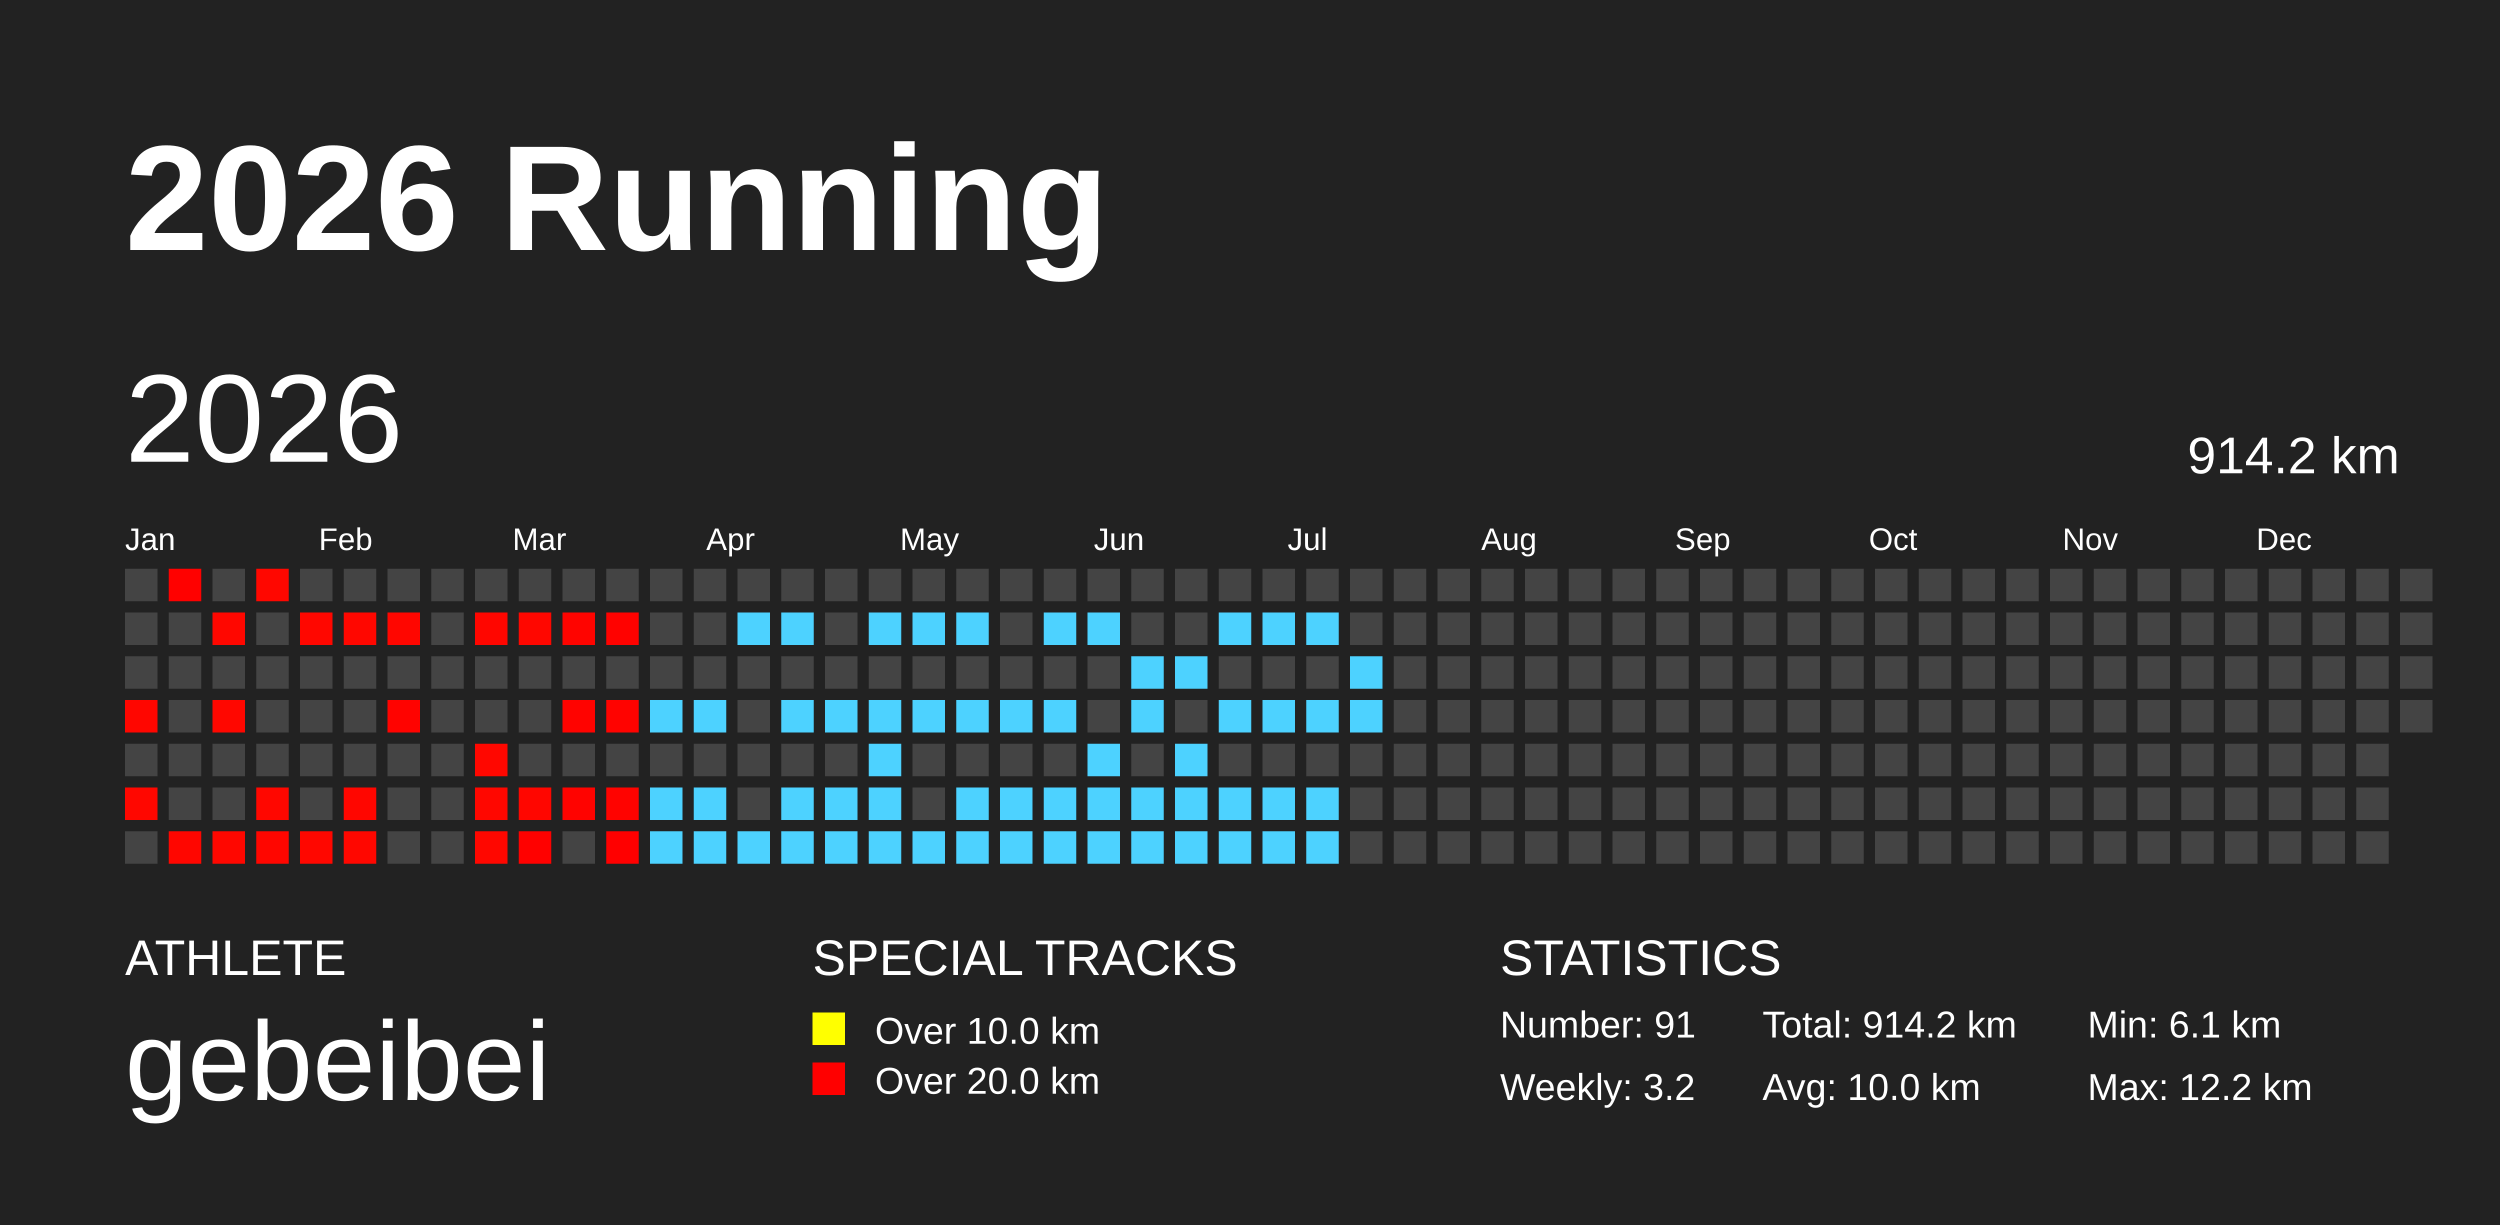
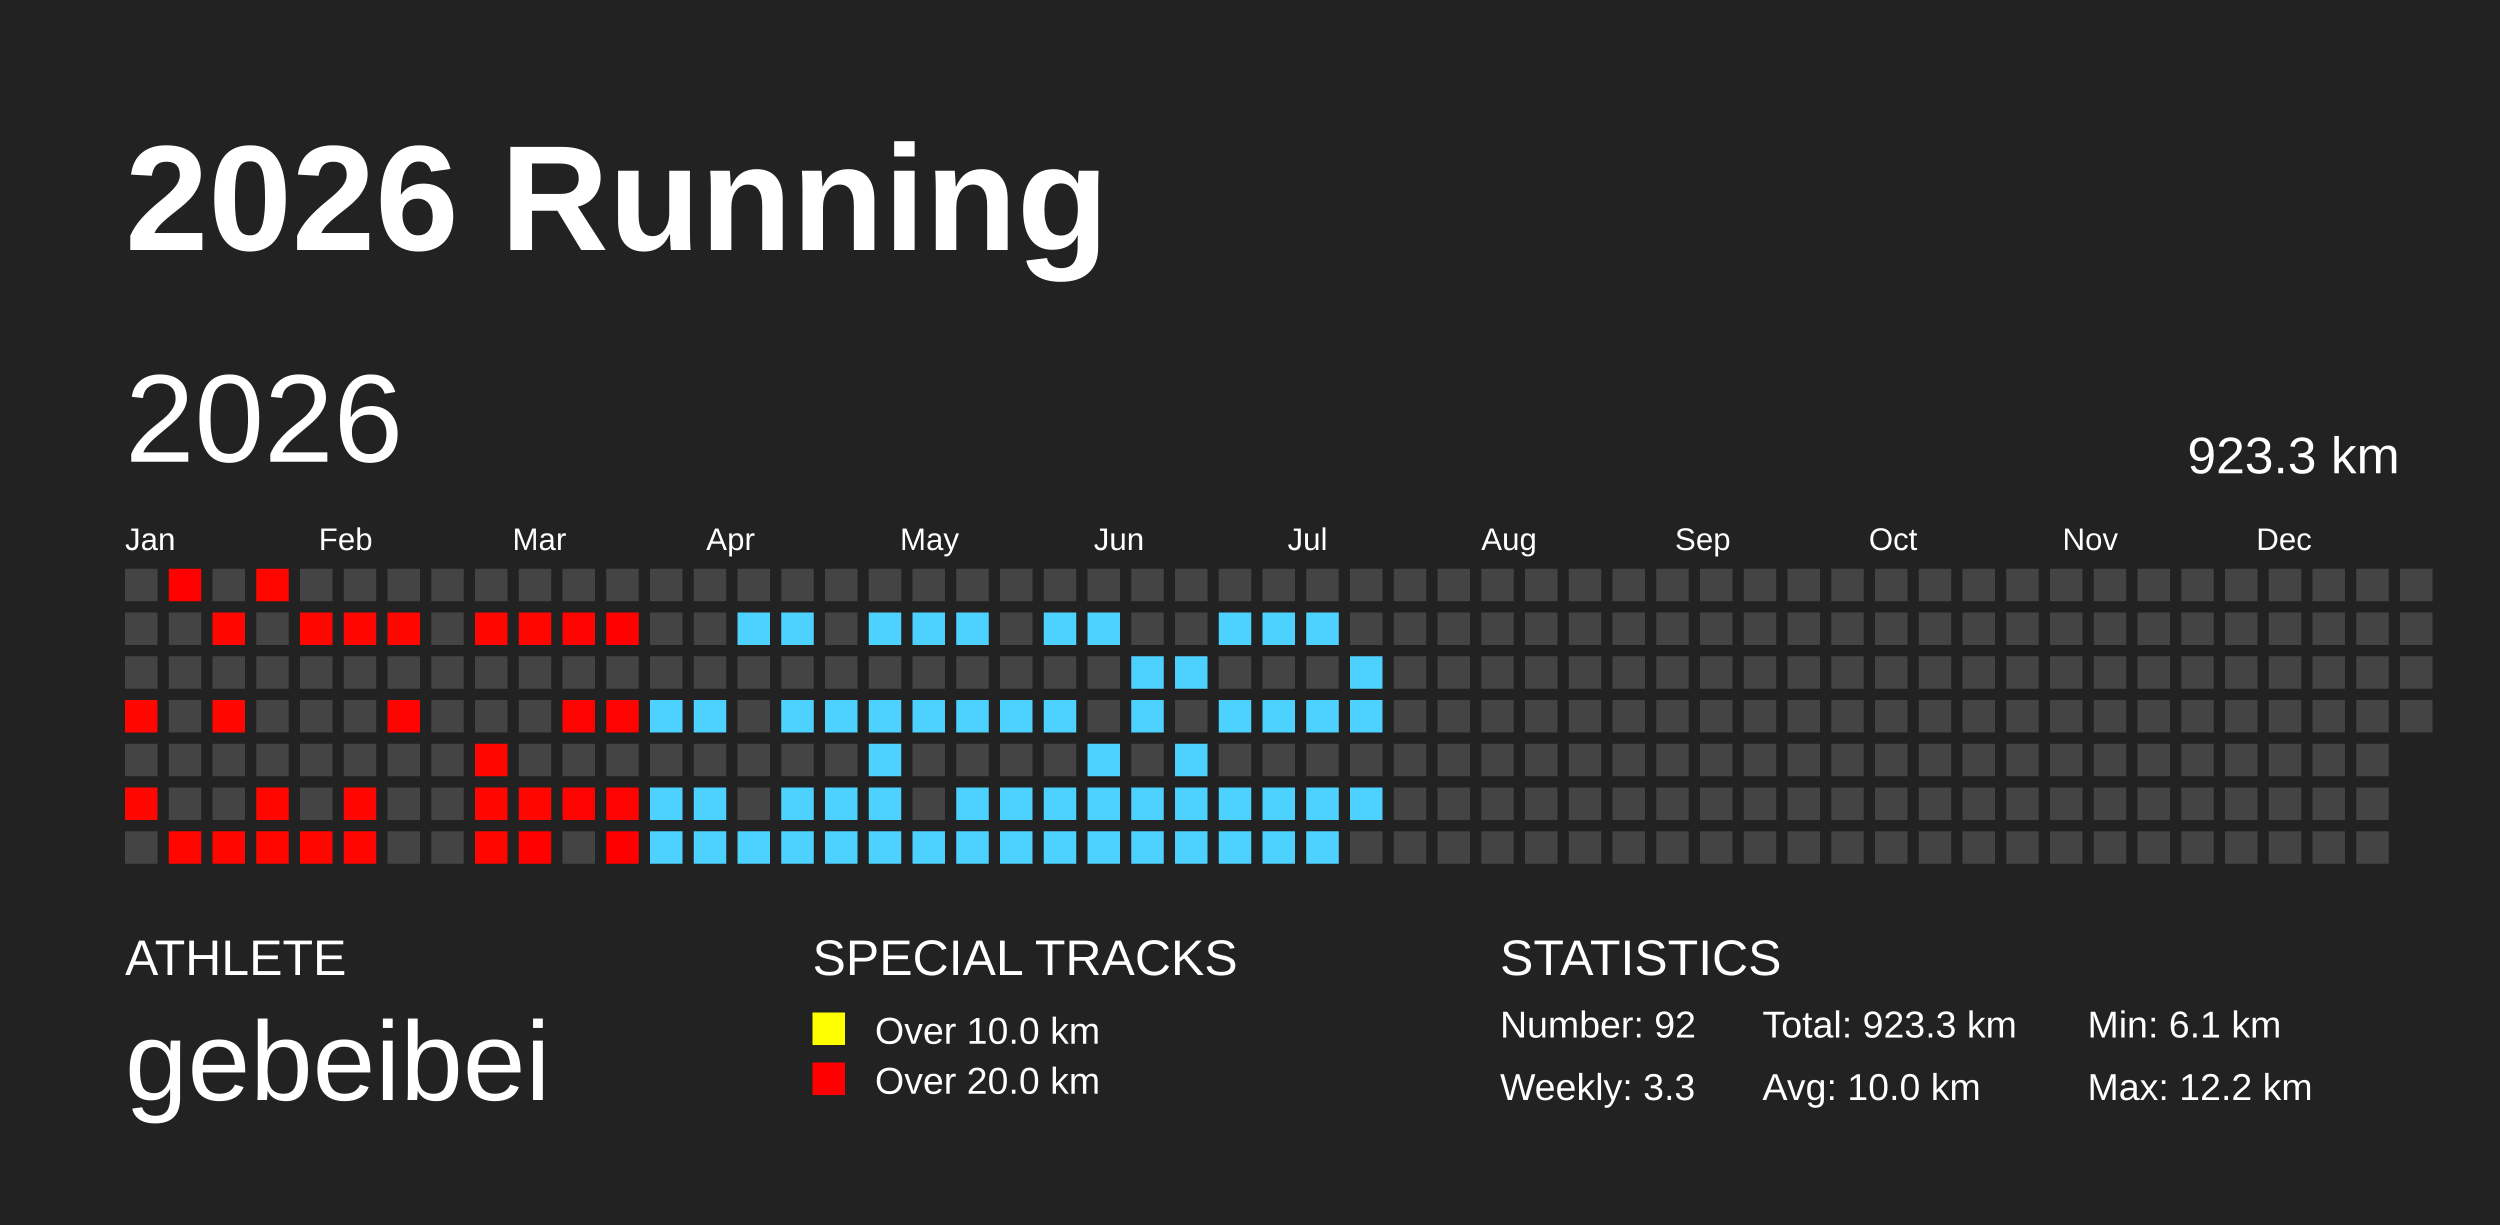
<svg xmlns="http://www.w3.org/2000/svg" baseProfile="full" height="98mm" version="1.1" viewBox="0,0,200,98" width="200mm">
  <defs />
  <rect fill="#222222" height="98" width="200" x="0" y="0" />
  <text fill="#FFFFFF" style="font-size:12px; font-family:Arial; font-weight:bold;" x="10" y="20">2026 Running</text>
  <text fill="#FFFFFF" style="font-size:4px; font-family:Arial" x="10" y="78">ATHLETE</text>
  <text fill="#FFFFFF" style="font-size:9px; font-family:Arial" x="10" y="88">gebeibei</text>
  <text fill="#FFFFFF" style="font-size:4px; font-family:Arial" x="65" y="78">SPECIAL TRACKS</text>
  <rect fill="yellow" height="2.6" width="2.6" x="65" y="81" />
  <text fill="#FFFFFF" style="font-size:3px; font-family:Arial" x="70" y="83.5">Over 10.0 km</text>
  <rect fill="red" height="2.6" width="2.6" x="65" y="85" />
  <text fill="#FFFFFF" style="font-size:3px; font-family:Arial" x="70" y="87.5">Over 20.0 km</text>
  <text fill="#FFFFFF" style="font-size:4px; font-family:Arial" x="120" y="78">STATISTICS</text>
-   <text fill="#FFFFFF" style="font-size:3px; font-family:Arial" x="120" y="83">Number: 91</text>
-   <text fill="#FFFFFF" style="font-size:3px; font-family:Arial" x="120" y="88">Weekly: 3.2</text>
-   <text fill="#FFFFFF" style="font-size:3px; font-family:Arial" x="141" y="83">Total: 914.2 km</text>
+   <text fill="#FFFFFF" style="font-size:3px; font-family:Arial" x="120" y="83">Number: 92</text>
+   <text fill="#FFFFFF" style="font-size:3px; font-family:Arial" x="120" y="88">Weekly: 3.3</text>
+   <text fill="#FFFFFF" style="font-size:3px; font-family:Arial" x="141" y="83">Total: 923.3 km</text>
  <text fill="#FFFFFF" style="font-size:3px; font-family:Arial" x="141" y="88">Avg: 10.0 km</text>
  <text fill="#FFFFFF" style="font-size:3px; font-family:Arial" x="167" y="83">Min: 6.1 km</text>
  <text fill="#FFFFFF" style="font-size:3px; font-family:Arial" x="167" y="88">Max: 12.2 km</text>
  <text dominant-baseline="hanging" fill="#FFFFFF" style="font-size:10.0px; font-family:Arial;" x="10" y="30">2026</text>
-   <text dominant-baseline="hanging" fill="#FFFFFF" style="font-size:4.125px; font-family:Arial;" x="175" y="35">914.2 km</text>
+   <text dominant-baseline="hanging" fill="#FFFFFF" style="font-size:4.125px; font-family:Arial;" x="175" y="35">923.3 km</text>
  <text fill="#FFFFFF" style="font-size:2.5px; font-family:Arial" x="10.0" y="44">Jan</text>
  <text fill="#FFFFFF" style="font-size:2.5px; font-family:Arial" x="25.5" y="44">Feb</text>
  <text fill="#FFFFFF" style="font-size:2.5px; font-family:Arial" x="41.0" y="44">Mar</text>
  <text fill="#FFFFFF" style="font-size:2.5px; font-family:Arial" x="56.5" y="44">Apr</text>
  <text fill="#FFFFFF" style="font-size:2.5px; font-family:Arial" x="72.0" y="44">May</text>
  <text fill="#FFFFFF" style="font-size:2.5px; font-family:Arial" x="87.5" y="44">Jun</text>
  <text fill="#FFFFFF" style="font-size:2.5px; font-family:Arial" x="103.0" y="44">Jul</text>
  <text fill="#FFFFFF" style="font-size:2.5px; font-family:Arial" x="118.5" y="44">Aug</text>
  <text fill="#FFFFFF" style="font-size:2.5px; font-family:Arial" x="134.0" y="44">Sep</text>
  <text fill="#FFFFFF" style="font-size:2.5px; font-family:Arial" x="149.5" y="44">Oct</text>
  <text fill="#FFFFFF" style="font-size:2.5px; font-family:Arial" x="165.0" y="44">Nov</text>
  <text fill="#FFFFFF" style="font-size:2.5px; font-family:Arial" x="180.5" y="44">Dec</text>
  <rect fill="#444444" height="2.6" width="2.6" x="10.0" y="45.5" />
  <rect fill="#444444" height="2.6" width="2.6" x="10.0" y="49.0" />
  <rect fill="#444444" height="2.6" width="2.6" x="10.0" y="52.5" />
  <rect fill="#ff0600" height="2.6" width="2.6" x="10.0" y="56.0" />
  <rect fill="#444444" height="2.6" width="2.6" x="10.0" y="59.5" />
  <rect fill="#ff0700" height="2.6" width="2.6" x="10.0" y="63.0" />
  <rect fill="#444444" height="2.6" width="2.6" x="10.0" y="66.5" />
  <rect fill="#ff0100" height="2.6" width="2.6" x="13.5" y="45.5" />
  <rect fill="#444444" height="2.6" width="2.6" x="13.5" y="49.0" />
  <rect fill="#444444" height="2.6" width="2.6" x="13.5" y="52.5" />
  <rect fill="#444444" height="2.6" width="2.6" x="13.5" y="56.0" />
  <rect fill="#444444" height="2.6" width="2.6" x="13.5" y="59.5" />
  <rect fill="#444444" height="2.6" width="2.6" x="13.5" y="63.0" />
  <rect fill="#ff0600" height="2.6" width="2.6" x="13.5" y="66.5" />
  <rect fill="#444444" height="2.6" width="2.6" x="17.0" y="45.5" />
  <rect fill="#ff0700" height="2.6" width="2.6" x="17.0" y="49.0" />
  <rect fill="#444444" height="2.6" width="2.6" x="17.0" y="52.5" />
  <rect fill="#ff0700" height="2.6" width="2.6" x="17.0" y="56.0" />
  <rect fill="#444444" height="2.6" width="2.6" x="17.0" y="59.5" />
  <rect fill="#444444" height="2.6" width="2.6" x="17.0" y="63.0" />
  <rect fill="#ff0700" height="2.6" width="2.6" x="17.0" y="66.5" />
  <rect fill="#ff0700" height="2.6" width="2.6" x="20.5" y="45.5" />
  <rect fill="#444444" height="2.6" width="2.6" x="20.5" y="49.0" />
  <rect fill="#444444" height="2.6" width="2.6" x="20.5" y="52.5" />
  <rect fill="#444444" height="2.6" width="2.6" x="20.5" y="56.0" />
  <rect fill="#444444" height="2.6" width="2.6" x="20.5" y="59.5" />
  <rect fill="#ff0700" height="2.6" width="2.6" x="20.5" y="63.0" />
  <rect fill="#ff0600" height="2.6" width="2.6" x="20.5" y="66.5" />
  <rect fill="#444444" height="2.6" width="2.6" x="24.0" y="45.5" />
  <rect fill="#ff0700" height="2.6" width="2.6" x="24.0" y="49.0" />
  <rect fill="#444444" height="2.6" width="2.6" x="24.0" y="52.5" />
  <rect fill="#444444" height="2.6" width="2.6" x="24.0" y="56.0" />
  <rect fill="#444444" height="2.6" width="2.6" x="24.0" y="59.5" />
  <rect fill="#444444" height="2.6" width="2.6" x="24.0" y="63.0" />
  <rect fill="#ff0700" height="2.6" width="2.6" x="24.0" y="66.5" />
  <rect fill="#444444" height="2.6" width="2.6" x="27.5" y="45.5" />
  <rect fill="#ff0700" height="2.6" width="2.6" x="27.5" y="49.0" />
  <rect fill="#444444" height="2.6" width="2.6" x="27.5" y="52.5" />
  <rect fill="#444444" height="2.6" width="2.6" x="27.5" y="56.0" />
  <rect fill="#444444" height="2.6" width="2.6" x="27.5" y="59.5" />
  <rect fill="#ff0600" height="2.6" width="2.6" x="27.5" y="63.0" />
  <rect fill="#ff0700" height="2.6" width="2.6" x="27.5" y="66.5" />
  <rect fill="#444444" height="2.6" width="2.6" x="31.0" y="45.5" />
  <rect fill="#ff0600" height="2.6" width="2.6" x="31.0" y="49.0" />
  <rect fill="#444444" height="2.6" width="2.6" x="31.0" y="52.5" />
  <rect fill="#ff0300" height="2.6" width="2.6" x="31.0" y="56.0" />
  <rect fill="#444444" height="2.6" width="2.6" x="31.0" y="59.5" />
  <rect fill="#444444" height="2.6" width="2.6" x="31.0" y="63.0" />
  <rect fill="#444444" height="2.6" width="2.6" x="31.0" y="66.5" />
  <rect fill="#444444" height="2.6" width="2.6" x="34.5" y="45.5" />
  <rect fill="#444444" height="2.6" width="2.6" x="34.5" y="49.0" />
  <rect fill="#444444" height="2.6" width="2.6" x="34.5" y="52.5" />
  <rect fill="#444444" height="2.6" width="2.6" x="34.5" y="56.0" />
  <rect fill="#444444" height="2.6" width="2.6" x="34.5" y="59.5" />
  <rect fill="#444444" height="2.6" width="2.6" x="34.5" y="63.0" />
  <rect fill="#444444" height="2.6" width="2.6" x="34.5" y="66.5" />
  <rect fill="#444444" height="2.6" width="2.6" x="38.0" y="45.5" />
  <rect fill="#ff0600" height="2.6" width="2.6" x="38.0" y="49.0" />
  <rect fill="#444444" height="2.6" width="2.6" x="38.0" y="52.5" />
  <rect fill="#444444" height="2.6" width="2.6" x="38.0" y="56.0" />
  <rect fill="#ff0700" height="2.6" width="2.6" x="38.0" y="59.5" />
  <rect fill="#ff0700" height="2.6" width="2.6" x="38.0" y="63.0" />
  <rect fill="#ff0700" height="2.6" width="2.6" x="38.0" y="66.5" />
  <rect fill="#444444" height="2.6" width="2.6" x="41.5" y="45.5" />
  <rect fill="#ff0700" height="2.6" width="2.6" x="41.5" y="49.0" />
  <rect fill="#444444" height="2.6" width="2.6" x="41.5" y="52.5" />
  <rect fill="#444444" height="2.6" width="2.6" x="41.5" y="56.0" />
  <rect fill="#444444" height="2.6" width="2.6" x="41.5" y="59.5" />
  <rect fill="#ff0600" height="2.6" width="2.6" x="41.5" y="63.0" />
  <rect fill="#ff0100" height="2.6" width="2.6" x="41.5" y="66.5" />
  <rect fill="#444444" height="2.6" width="2.6" x="45.0" y="45.5" />
  <rect fill="#ff0400" height="2.6" width="2.6" x="45.0" y="49.0" />
  <rect fill="#444444" height="2.6" width="2.6" x="45.0" y="52.5" />
  <rect fill="#ff0300" height="2.6" width="2.6" x="45.0" y="56.0" />
  <rect fill="#444444" height="2.6" width="2.6" x="45.0" y="59.5" />
  <rect fill="#ff0300" height="2.6" width="2.6" x="45.0" y="63.0" />
  <rect fill="#444444" height="2.6" width="2.6" x="45.0" y="66.5" />
  <rect fill="#444444" height="2.6" width="2.6" x="48.5" y="45.5" />
  <rect fill="#ff0200" height="2.6" width="2.6" x="48.5" y="49.0" />
  <rect fill="#444444" height="2.6" width="2.6" x="48.5" y="52.5" />
  <rect fill="#ff0300" height="2.6" width="2.6" x="48.5" y="56.0" />
  <rect fill="#444444" height="2.6" width="2.6" x="48.5" y="59.5" />
  <rect fill="#ff0300" height="2.6" width="2.6" x="48.5" y="63.0" />
  <rect fill="#ff0000" height="2.6" width="2.6" x="48.5" y="66.5" />
  <rect fill="#444444" height="2.6" width="2.6" x="52.0" y="45.5" />
  <rect fill="#444444" height="2.6" width="2.6" x="52.0" y="49.0" />
  <rect fill="#444444" height="2.6" width="2.6" x="52.0" y="52.5" />
  <rect fill="#4dd2ff" height="2.6" width="2.6" x="52.0" y="56.0" />
  <rect fill="#444444" height="2.6" width="2.6" x="52.0" y="59.5" />
  <rect fill="#4dd2ff" height="2.6" width="2.6" x="52.0" y="63.0" />
  <rect fill="#4dd2ff" height="2.6" width="2.6" x="52.0" y="66.5" />
  <rect fill="#444444" height="2.6" width="2.6" x="55.5" y="45.5" />
  <rect fill="#444444" height="2.6" width="2.6" x="55.5" y="49.0" />
  <rect fill="#444444" height="2.6" width="2.6" x="55.5" y="52.5" />
  <rect fill="#4dd2ff" height="2.6" width="2.6" x="55.5" y="56.0" />
  <rect fill="#444444" height="2.6" width="2.6" x="55.5" y="59.5" />
  <rect fill="#4dd2ff" height="2.6" width="2.6" x="55.5" y="63.0" />
  <rect fill="#4dd2ff" height="2.6" width="2.6" x="55.5" y="66.5" />
  <rect fill="#444444" height="2.6" width="2.6" x="59.0" y="45.5" />
  <rect fill="#4dd2ff" height="2.6" width="2.6" x="59.0" y="49.0" />
  <rect fill="#444444" height="2.6" width="2.6" x="59.0" y="52.5" />
  <rect fill="#444444" height="2.6" width="2.6" x="59.0" y="56.0" />
  <rect fill="#444444" height="2.6" width="2.6" x="59.0" y="59.5" />
  <rect fill="#444444" height="2.6" width="2.6" x="59.0" y="63.0" />
  <rect fill="#4dd2ff" height="2.6" width="2.6" x="59.0" y="66.5" />
  <rect fill="#444444" height="2.6" width="2.6" x="62.5" y="45.5" />
  <rect fill="#4dd2ff" height="2.6" width="2.6" x="62.5" y="49.0" />
  <rect fill="#444444" height="2.6" width="2.6" x="62.5" y="52.5" />
  <rect fill="#4dd2ff" height="2.6" width="2.6" x="62.5" y="56.0" />
  <rect fill="#444444" height="2.6" width="2.6" x="62.5" y="59.5" />
  <rect fill="#4dd2ff" height="2.6" width="2.6" x="62.5" y="63.0" />
  <rect fill="#4dd2ff" height="2.6" width="2.6" x="62.5" y="66.5" />
  <rect fill="#444444" height="2.6" width="2.6" x="66.0" y="45.5" />
  <rect fill="#444444" height="2.6" width="2.6" x="66.0" y="49.0" />
  <rect fill="#444444" height="2.6" width="2.6" x="66.0" y="52.5" />
  <rect fill="#4dd2ff" height="2.6" width="2.6" x="66.0" y="56.0" />
  <rect fill="#444444" height="2.6" width="2.6" x="66.0" y="59.5" />
  <rect fill="#4dd2ff" height="2.6" width="2.6" x="66.0" y="63.0" />
  <rect fill="#4dd2ff" height="2.6" width="2.6" x="66.0" y="66.5" />
  <rect fill="#444444" height="2.6" width="2.6" x="69.5" y="45.5" />
  <rect fill="#4dd2ff" height="2.6" width="2.6" x="69.5" y="49.0" />
  <rect fill="#444444" height="2.6" width="2.6" x="69.5" y="52.5" />
  <rect fill="#4dd2ff" height="2.6" width="2.6" x="69.5" y="56.0" />
  <rect fill="#4dd2ff" height="2.6" width="2.6" x="69.5" y="59.5" />
  <rect fill="#4dd2ff" height="2.6" width="2.6" x="69.5" y="63.0" />
  <rect fill="#4dd2ff" height="2.6" width="2.6" x="69.5" y="66.5" />
  <rect fill="#444444" height="2.6" width="2.6" x="73.0" y="45.5" />
  <rect fill="#4dd2ff" height="2.6" width="2.6" x="73.0" y="49.0" />
  <rect fill="#444444" height="2.6" width="2.6" x="73.0" y="52.5" />
  <rect fill="#4dd2ff" height="2.6" width="2.6" x="73.0" y="56.0" />
  <rect fill="#444444" height="2.6" width="2.6" x="73.0" y="59.5" />
  <rect fill="#444444" height="2.6" width="2.6" x="73.0" y="63.0" />
  <rect fill="#4dd2ff" height="2.6" width="2.6" x="73.0" y="66.5" />
  <rect fill="#444444" height="2.6" width="2.6" x="76.5" y="45.5" />
  <rect fill="#4dd2ff" height="2.6" width="2.6" x="76.5" y="49.0" />
  <rect fill="#444444" height="2.6" width="2.6" x="76.5" y="52.5" />
  <rect fill="#4dd2ff" height="2.6" width="2.6" x="76.5" y="56.0" />
  <rect fill="#444444" height="2.6" width="2.6" x="76.5" y="59.5" />
  <rect fill="#4dd2ff" height="2.6" width="2.6" x="76.5" y="63.0" />
  <rect fill="#4dd2ff" height="2.6" width="2.6" x="76.5" y="66.5" />
  <rect fill="#444444" height="2.6" width="2.6" x="80.0" y="45.5" />
  <rect fill="#444444" height="2.6" width="2.6" x="80.0" y="49.0" />
  <rect fill="#444444" height="2.6" width="2.6" x="80.0" y="52.5" />
  <rect fill="#4dd2ff" height="2.6" width="2.6" x="80.0" y="56.0" />
  <rect fill="#444444" height="2.6" width="2.6" x="80.0" y="59.5" />
  <rect fill="#4dd2ff" height="2.6" width="2.6" x="80.0" y="63.0" />
  <rect fill="#4dd2ff" height="2.6" width="2.6" x="80.0" y="66.5" />
  <rect fill="#444444" height="2.6" width="2.6" x="83.5" y="45.5" />
  <rect fill="#4dd2ff" height="2.6" width="2.6" x="83.5" y="49.0" />
  <rect fill="#444444" height="2.6" width="2.6" x="83.5" y="52.5" />
  <rect fill="#4dd2ff" height="2.6" width="2.6" x="83.5" y="56.0" />
  <rect fill="#444444" height="2.6" width="2.6" x="83.5" y="59.5" />
  <rect fill="#4dd2ff" height="2.6" width="2.6" x="83.5" y="63.0" />
  <rect fill="#4dd2ff" height="2.6" width="2.6" x="83.5" y="66.5" />
  <rect fill="#444444" height="2.6" width="2.6" x="87.0" y="45.5" />
  <rect fill="#4dd2ff" height="2.6" width="2.6" x="87.0" y="49.0" />
  <rect fill="#444444" height="2.6" width="2.6" x="87.0" y="52.5" />
  <rect fill="#444444" height="2.6" width="2.6" x="87.0" y="56.0" />
  <rect fill="#4dd2ff" height="2.6" width="2.6" x="87.0" y="59.5" />
  <rect fill="#4dd2ff" height="2.6" width="2.6" x="87.0" y="63.0" />
  <rect fill="#4dd2ff" height="2.6" width="2.6" x="87.0" y="66.5" />
  <rect fill="#444444" height="2.6" width="2.6" x="90.5" y="45.5" />
  <rect fill="#444444" height="2.6" width="2.6" x="90.5" y="49.0" />
  <rect fill="#4dd2ff" height="2.6" width="2.6" x="90.5" y="52.5" />
  <rect fill="#4dd2ff" height="2.6" width="2.6" x="90.5" y="56.0" />
  <rect fill="#444444" height="2.6" width="2.6" x="90.5" y="59.5" />
  <rect fill="#4dd2ff" height="2.6" width="2.6" x="90.5" y="63.0" />
  <rect fill="#4dd2ff" height="2.6" width="2.6" x="90.5" y="66.5" />
  <rect fill="#444444" height="2.6" width="2.6" x="94.0" y="45.5" />
  <rect fill="#444444" height="2.6" width="2.6" x="94.0" y="49.0" />
  <rect fill="#4dd2ff" height="2.6" width="2.6" x="94.0" y="52.5" />
  <rect fill="#444444" height="2.6" width="2.6" x="94.0" y="56.0" />
  <rect fill="#4dd2ff" height="2.6" width="2.6" x="94.0" y="59.5" />
  <rect fill="#4dd2ff" height="2.6" width="2.6" x="94.0" y="63.0" />
  <rect fill="#4dd2ff" height="2.6" width="2.6" x="94.0" y="66.5" />
  <rect fill="#444444" height="2.6" width="2.6" x="97.5" y="45.5" />
  <rect fill="#4dd2ff" height="2.6" width="2.6" x="97.5" y="49.0" />
  <rect fill="#444444" height="2.6" width="2.6" x="97.5" y="52.5" />
  <rect fill="#4dd2ff" height="2.6" width="2.6" x="97.5" y="56.0" />
  <rect fill="#444444" height="2.6" width="2.6" x="97.5" y="59.5" />
  <rect fill="#4dd2ff" height="2.6" width="2.6" x="97.5" y="63.0" />
  <rect fill="#4dd2ff" height="2.6" width="2.6" x="97.5" y="66.5" />
  <rect fill="#444444" height="2.6" width="2.6" x="101.0" y="45.5" />
  <rect fill="#4dd2ff" height="2.6" width="2.6" x="101.0" y="49.0" />
  <rect fill="#444444" height="2.6" width="2.6" x="101.0" y="52.5" />
  <rect fill="#4dd2ff" height="2.6" width="2.6" x="101.0" y="56.0" />
  <rect fill="#444444" height="2.6" width="2.6" x="101.0" y="59.5" />
  <rect fill="#4dd2ff" height="2.6" width="2.6" x="101.0" y="63.0" />
  <rect fill="#4dd2ff" height="2.6" width="2.6" x="101.0" y="66.5" />
  <rect fill="#444444" height="2.6" width="2.6" x="104.5" y="45.5" />
  <rect fill="#4dd2ff" height="2.6" width="2.6" x="104.5" y="49.0" />
  <rect fill="#444444" height="2.6" width="2.6" x="104.5" y="52.5" />
  <rect fill="#4dd2ff" height="2.6" width="2.6" x="104.5" y="56.0" />
  <rect fill="#444444" height="2.6" width="2.6" x="104.5" y="59.5" />
  <rect fill="#4dd2ff" height="2.6" width="2.6" x="104.5" y="63.0" />
  <rect fill="#4dd2ff" height="2.6" width="2.6" x="104.5" y="66.5" />
  <rect fill="#444444" height="2.6" width="2.6" x="108.0" y="45.5" />
  <rect fill="#444444" height="2.6" width="2.6" x="108.0" y="49.0" />
  <rect fill="#4dd2ff" height="2.6" width="2.6" x="108.0" y="52.5" />
  <rect fill="#4dd2ff" height="2.6" width="2.6" x="108.0" y="56.0" />
  <rect fill="#444444" height="2.6" width="2.6" x="108.0" y="59.5" />
-   <rect fill="#444444" height="2.6" width="2.6" x="108.0" y="63.0" />
+   <rect fill="#4dd2ff" height="2.6" width="2.6" x="108.0" y="63.0" />
  <rect fill="#444444" height="2.6" width="2.6" x="108.0" y="66.5" />
  <rect fill="#444444" height="2.6" width="2.6" x="111.5" y="45.5" />
  <rect fill="#444444" height="2.6" width="2.6" x="111.5" y="49.0" />
  <rect fill="#444444" height="2.6" width="2.6" x="111.5" y="52.5" />
  <rect fill="#444444" height="2.6" width="2.6" x="111.5" y="56.0" />
  <rect fill="#444444" height="2.6" width="2.6" x="111.5" y="59.5" />
  <rect fill="#444444" height="2.6" width="2.6" x="111.5" y="63.0" />
  <rect fill="#444444" height="2.6" width="2.6" x="111.5" y="66.5" />
  <rect fill="#444444" height="2.6" width="2.6" x="115.0" y="45.5" />
  <rect fill="#444444" height="2.6" width="2.6" x="115.0" y="49.0" />
  <rect fill="#444444" height="2.6" width="2.6" x="115.0" y="52.5" />
  <rect fill="#444444" height="2.6" width="2.6" x="115.0" y="56.0" />
  <rect fill="#444444" height="2.6" width="2.6" x="115.0" y="59.5" />
  <rect fill="#444444" height="2.6" width="2.6" x="115.0" y="63.0" />
  <rect fill="#444444" height="2.6" width="2.6" x="115.0" y="66.5" />
  <rect fill="#444444" height="2.6" width="2.6" x="118.5" y="45.5" />
  <rect fill="#444444" height="2.6" width="2.6" x="118.5" y="49.0" />
  <rect fill="#444444" height="2.6" width="2.6" x="118.5" y="52.5" />
  <rect fill="#444444" height="2.6" width="2.6" x="118.5" y="56.0" />
  <rect fill="#444444" height="2.6" width="2.6" x="118.5" y="59.5" />
  <rect fill="#444444" height="2.6" width="2.6" x="118.5" y="63.0" />
  <rect fill="#444444" height="2.6" width="2.6" x="118.5" y="66.5" />
  <rect fill="#444444" height="2.6" width="2.6" x="122.0" y="45.5" />
  <rect fill="#444444" height="2.6" width="2.6" x="122.0" y="49.0" />
  <rect fill="#444444" height="2.6" width="2.6" x="122.0" y="52.5" />
  <rect fill="#444444" height="2.6" width="2.6" x="122.0" y="56.0" />
  <rect fill="#444444" height="2.6" width="2.6" x="122.0" y="59.5" />
  <rect fill="#444444" height="2.6" width="2.6" x="122.0" y="63.0" />
  <rect fill="#444444" height="2.6" width="2.6" x="122.0" y="66.5" />
  <rect fill="#444444" height="2.6" width="2.6" x="125.5" y="45.5" />
  <rect fill="#444444" height="2.6" width="2.6" x="125.5" y="49.0" />
  <rect fill="#444444" height="2.6" width="2.6" x="125.5" y="52.5" />
  <rect fill="#444444" height="2.6" width="2.6" x="125.5" y="56.0" />
  <rect fill="#444444" height="2.6" width="2.6" x="125.5" y="59.5" />
  <rect fill="#444444" height="2.6" width="2.6" x="125.5" y="63.0" />
  <rect fill="#444444" height="2.6" width="2.6" x="125.5" y="66.5" />
  <rect fill="#444444" height="2.6" width="2.6" x="129.0" y="45.5" />
  <rect fill="#444444" height="2.6" width="2.6" x="129.0" y="49.0" />
  <rect fill="#444444" height="2.6" width="2.6" x="129.0" y="52.5" />
  <rect fill="#444444" height="2.6" width="2.6" x="129.0" y="56.0" />
  <rect fill="#444444" height="2.6" width="2.6" x="129.0" y="59.5" />
  <rect fill="#444444" height="2.6" width="2.6" x="129.0" y="63.0" />
  <rect fill="#444444" height="2.6" width="2.6" x="129.0" y="66.5" />
  <rect fill="#444444" height="2.6" width="2.6" x="132.5" y="45.5" />
  <rect fill="#444444" height="2.6" width="2.6" x="132.5" y="49.0" />
  <rect fill="#444444" height="2.6" width="2.6" x="132.5" y="52.5" />
  <rect fill="#444444" height="2.6" width="2.6" x="132.5" y="56.0" />
  <rect fill="#444444" height="2.6" width="2.6" x="132.5" y="59.5" />
  <rect fill="#444444" height="2.6" width="2.6" x="132.5" y="63.0" />
  <rect fill="#444444" height="2.6" width="2.6" x="132.5" y="66.5" />
  <rect fill="#444444" height="2.6" width="2.6" x="136.0" y="45.5" />
  <rect fill="#444444" height="2.6" width="2.6" x="136.0" y="49.0" />
  <rect fill="#444444" height="2.6" width="2.6" x="136.0" y="52.5" />
  <rect fill="#444444" height="2.6" width="2.6" x="136.0" y="56.0" />
  <rect fill="#444444" height="2.6" width="2.6" x="136.0" y="59.5" />
  <rect fill="#444444" height="2.6" width="2.6" x="136.0" y="63.0" />
  <rect fill="#444444" height="2.6" width="2.6" x="136.0" y="66.5" />
  <rect fill="#444444" height="2.6" width="2.6" x="139.5" y="45.5" />
  <rect fill="#444444" height="2.6" width="2.6" x="139.5" y="49.0" />
  <rect fill="#444444" height="2.6" width="2.6" x="139.5" y="52.5" />
  <rect fill="#444444" height="2.6" width="2.6" x="139.5" y="56.0" />
  <rect fill="#444444" height="2.6" width="2.6" x="139.5" y="59.5" />
  <rect fill="#444444" height="2.6" width="2.6" x="139.5" y="63.0" />
  <rect fill="#444444" height="2.6" width="2.6" x="139.5" y="66.5" />
  <rect fill="#444444" height="2.6" width="2.6" x="143.0" y="45.5" />
  <rect fill="#444444" height="2.6" width="2.6" x="143.0" y="49.0" />
  <rect fill="#444444" height="2.6" width="2.6" x="143.0" y="52.5" />
  <rect fill="#444444" height="2.6" width="2.6" x="143.0" y="56.0" />
  <rect fill="#444444" height="2.6" width="2.6" x="143.0" y="59.5" />
  <rect fill="#444444" height="2.6" width="2.6" x="143.0" y="63.0" />
  <rect fill="#444444" height="2.6" width="2.6" x="143.0" y="66.5" />
  <rect fill="#444444" height="2.6" width="2.6" x="146.5" y="45.5" />
  <rect fill="#444444" height="2.6" width="2.6" x="146.5" y="49.0" />
  <rect fill="#444444" height="2.6" width="2.6" x="146.5" y="52.5" />
  <rect fill="#444444" height="2.6" width="2.6" x="146.5" y="56.0" />
  <rect fill="#444444" height="2.6" width="2.6" x="146.5" y="59.5" />
  <rect fill="#444444" height="2.6" width="2.6" x="146.5" y="63.0" />
  <rect fill="#444444" height="2.6" width="2.6" x="146.5" y="66.5" />
  <rect fill="#444444" height="2.6" width="2.6" x="150.0" y="45.5" />
  <rect fill="#444444" height="2.6" width="2.6" x="150.0" y="49.0" />
  <rect fill="#444444" height="2.6" width="2.6" x="150.0" y="52.5" />
  <rect fill="#444444" height="2.6" width="2.6" x="150.0" y="56.0" />
  <rect fill="#444444" height="2.6" width="2.6" x="150.0" y="59.5" />
  <rect fill="#444444" height="2.6" width="2.6" x="150.0" y="63.0" />
  <rect fill="#444444" height="2.6" width="2.6" x="150.0" y="66.5" />
  <rect fill="#444444" height="2.6" width="2.6" x="153.5" y="45.5" />
  <rect fill="#444444" height="2.6" width="2.6" x="153.5" y="49.0" />
  <rect fill="#444444" height="2.6" width="2.6" x="153.5" y="52.5" />
  <rect fill="#444444" height="2.6" width="2.6" x="153.5" y="56.0" />
  <rect fill="#444444" height="2.6" width="2.6" x="153.5" y="59.5" />
  <rect fill="#444444" height="2.6" width="2.6" x="153.5" y="63.0" />
  <rect fill="#444444" height="2.6" width="2.6" x="153.5" y="66.5" />
  <rect fill="#444444" height="2.6" width="2.6" x="157.0" y="45.5" />
  <rect fill="#444444" height="2.6" width="2.6" x="157.0" y="49.0" />
  <rect fill="#444444" height="2.6" width="2.6" x="157.0" y="52.5" />
  <rect fill="#444444" height="2.6" width="2.6" x="157.0" y="56.0" />
  <rect fill="#444444" height="2.6" width="2.6" x="157.0" y="59.5" />
  <rect fill="#444444" height="2.6" width="2.6" x="157.0" y="63.0" />
  <rect fill="#444444" height="2.6" width="2.6" x="157.0" y="66.5" />
  <rect fill="#444444" height="2.6" width="2.6" x="160.5" y="45.5" />
  <rect fill="#444444" height="2.6" width="2.6" x="160.5" y="49.0" />
  <rect fill="#444444" height="2.6" width="2.6" x="160.5" y="52.5" />
  <rect fill="#444444" height="2.6" width="2.6" x="160.5" y="56.0" />
  <rect fill="#444444" height="2.6" width="2.6" x="160.5" y="59.5" />
  <rect fill="#444444" height="2.6" width="2.6" x="160.5" y="63.0" />
  <rect fill="#444444" height="2.6" width="2.6" x="160.5" y="66.5" />
  <rect fill="#444444" height="2.6" width="2.6" x="164.0" y="45.5" />
  <rect fill="#444444" height="2.6" width="2.6" x="164.0" y="49.0" />
  <rect fill="#444444" height="2.6" width="2.6" x="164.0" y="52.5" />
  <rect fill="#444444" height="2.6" width="2.6" x="164.0" y="56.0" />
  <rect fill="#444444" height="2.6" width="2.6" x="164.0" y="59.5" />
  <rect fill="#444444" height="2.6" width="2.6" x="164.0" y="63.0" />
  <rect fill="#444444" height="2.6" width="2.6" x="164.0" y="66.5" />
  <rect fill="#444444" height="2.6" width="2.6" x="167.5" y="45.5" />
  <rect fill="#444444" height="2.6" width="2.6" x="167.5" y="49.0" />
  <rect fill="#444444" height="2.6" width="2.6" x="167.5" y="52.5" />
  <rect fill="#444444" height="2.6" width="2.6" x="167.5" y="56.0" />
  <rect fill="#444444" height="2.6" width="2.6" x="167.5" y="59.5" />
  <rect fill="#444444" height="2.6" width="2.6" x="167.5" y="63.0" />
  <rect fill="#444444" height="2.6" width="2.6" x="167.5" y="66.5" />
  <rect fill="#444444" height="2.6" width="2.6" x="171.0" y="45.5" />
  <rect fill="#444444" height="2.6" width="2.6" x="171.0" y="49.0" />
  <rect fill="#444444" height="2.6" width="2.6" x="171.0" y="52.5" />
  <rect fill="#444444" height="2.6" width="2.6" x="171.0" y="56.0" />
  <rect fill="#444444" height="2.6" width="2.6" x="171.0" y="59.5" />
  <rect fill="#444444" height="2.6" width="2.6" x="171.0" y="63.0" />
  <rect fill="#444444" height="2.6" width="2.6" x="171.0" y="66.5" />
  <rect fill="#444444" height="2.6" width="2.6" x="174.5" y="45.5" />
  <rect fill="#444444" height="2.6" width="2.6" x="174.5" y="49.0" />
  <rect fill="#444444" height="2.6" width="2.6" x="174.5" y="52.5" />
  <rect fill="#444444" height="2.6" width="2.6" x="174.5" y="56.0" />
  <rect fill="#444444" height="2.6" width="2.6" x="174.5" y="59.5" />
  <rect fill="#444444" height="2.6" width="2.6" x="174.5" y="63.0" />
  <rect fill="#444444" height="2.6" width="2.6" x="174.5" y="66.5" />
  <rect fill="#444444" height="2.6" width="2.6" x="178.0" y="45.5" />
  <rect fill="#444444" height="2.6" width="2.6" x="178.0" y="49.0" />
  <rect fill="#444444" height="2.6" width="2.6" x="178.0" y="52.5" />
  <rect fill="#444444" height="2.6" width="2.6" x="178.0" y="56.0" />
  <rect fill="#444444" height="2.6" width="2.6" x="178.0" y="59.5" />
  <rect fill="#444444" height="2.6" width="2.6" x="178.0" y="63.0" />
  <rect fill="#444444" height="2.6" width="2.6" x="178.0" y="66.5" />
  <rect fill="#444444" height="2.6" width="2.6" x="181.5" y="45.5" />
  <rect fill="#444444" height="2.6" width="2.6" x="181.5" y="49.0" />
  <rect fill="#444444" height="2.6" width="2.6" x="181.5" y="52.5" />
  <rect fill="#444444" height="2.6" width="2.6" x="181.5" y="56.0" />
  <rect fill="#444444" height="2.6" width="2.6" x="181.5" y="59.5" />
  <rect fill="#444444" height="2.6" width="2.6" x="181.5" y="63.0" />
  <rect fill="#444444" height="2.6" width="2.6" x="181.5" y="66.5" />
  <rect fill="#444444" height="2.6" width="2.6" x="185.0" y="45.5" />
  <rect fill="#444444" height="2.6" width="2.6" x="185.0" y="49.0" />
  <rect fill="#444444" height="2.6" width="2.6" x="185.0" y="52.5" />
  <rect fill="#444444" height="2.6" width="2.6" x="185.0" y="56.0" />
  <rect fill="#444444" height="2.6" width="2.6" x="185.0" y="59.5" />
  <rect fill="#444444" height="2.6" width="2.6" x="185.0" y="63.0" />
  <rect fill="#444444" height="2.6" width="2.6" x="185.0" y="66.5" />
  <rect fill="#444444" height="2.6" width="2.6" x="188.5" y="45.5" />
  <rect fill="#444444" height="2.6" width="2.6" x="188.5" y="49.0" />
  <rect fill="#444444" height="2.6" width="2.6" x="188.5" y="52.5" />
  <rect fill="#444444" height="2.6" width="2.6" x="188.5" y="56.0" />
  <rect fill="#444444" height="2.6" width="2.6" x="188.5" y="59.5" />
  <rect fill="#444444" height="2.6" width="2.6" x="188.5" y="63.0" />
  <rect fill="#444444" height="2.6" width="2.6" x="188.5" y="66.5" />
  <rect fill="#444444" height="2.6" width="2.6" x="192.0" y="45.5" />
  <rect fill="#444444" height="2.6" width="2.6" x="192.0" y="49.0" />
  <rect fill="#444444" height="2.6" width="2.6" x="192.0" y="52.5" />
  <rect fill="#444444" height="2.6" width="2.6" x="192.0" y="56.0" />
</svg>
